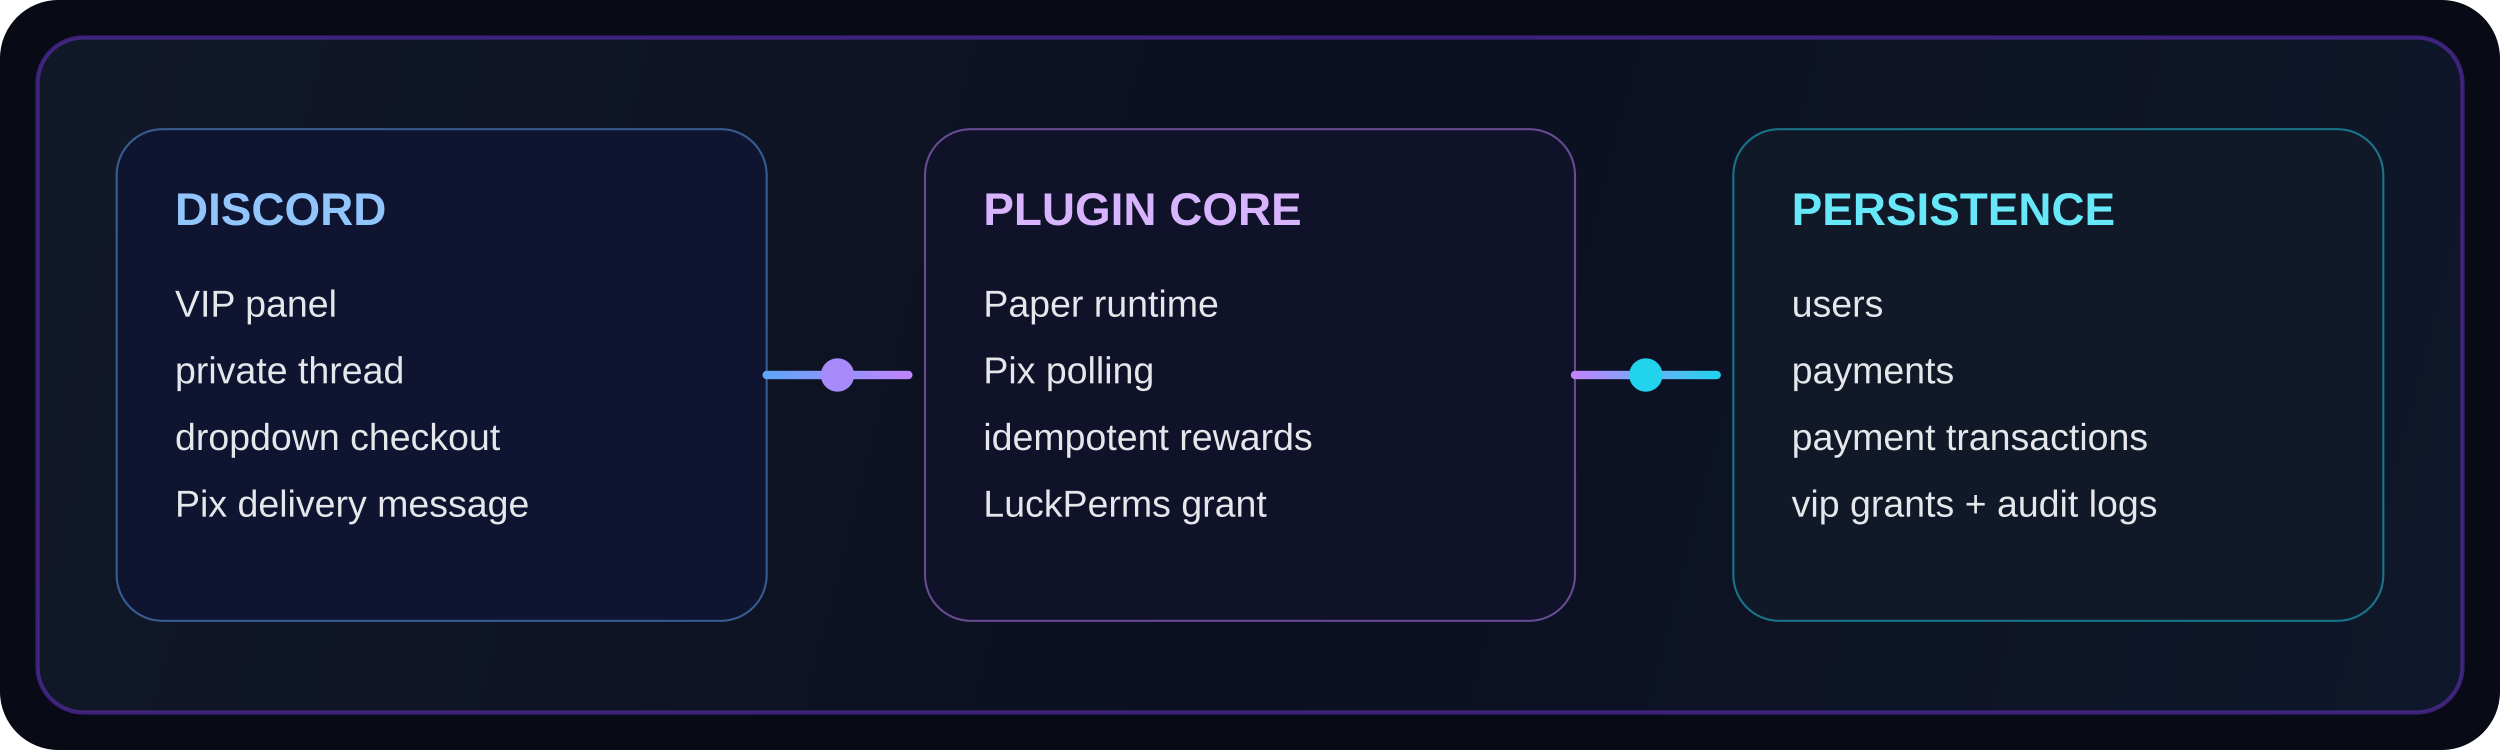
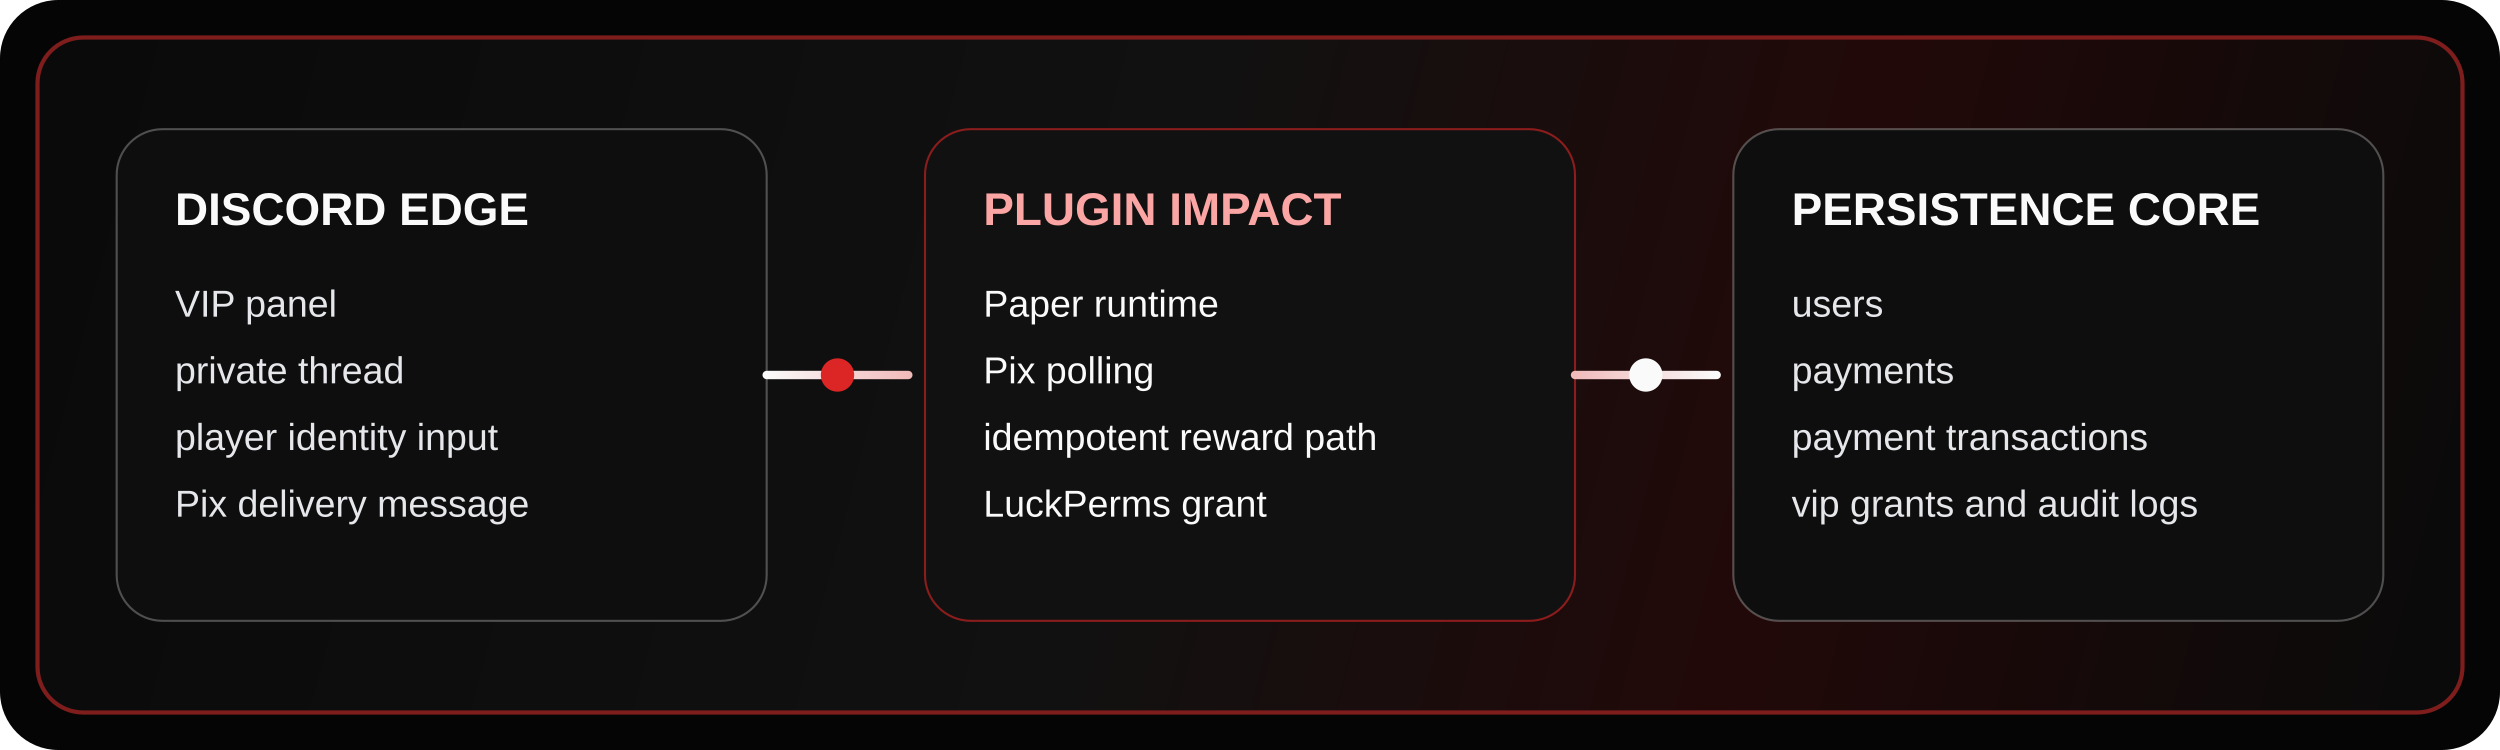
<svg xmlns="http://www.w3.org/2000/svg" width="1200" height="360" viewBox="0 0 1200 360" fill="none">
-   <rect width="1200" height="360" rx="28" fill="#080B16" />
-   <rect x="18" y="18" width="1164" height="324" rx="22" fill="url(#paint0_linear)" stroke="#7C3AED" stroke-opacity="0.45" stroke-width="2" />
-   <rect x="56" y="62" width="312" height="236" rx="22" fill="#0F1530" stroke="#60A5FA" stroke-opacity="0.5" />
-   <rect x="444" y="62" width="312" height="236" rx="22" fill="#10122A" stroke="#C084FC" stroke-opacity="0.5" />
-   <rect x="832" y="62" width="312" height="236" rx="22" fill="#111827" stroke="#22D3EE" stroke-opacity="0.5" />
-   <text x="84" y="108" fill="#93C5FD" font-family="Segoe UI, Arial, sans-serif" font-size="22" font-weight="700">DISCORD</text>
+   <rect width="1200" height="360" rx="28" fill="#050505" />
+   <rect x="18" y="18" width="1164" height="324" rx="22" fill="url(#paint0_linear)" stroke="#7F1D1D" stroke-width="2" />
+   <rect x="56" y="62" width="312" height="236" rx="22" fill="#0E0E0E" stroke="#FAFAFA" stroke-opacity="0.28" />
+   <rect x="444" y="62" width="312" height="236" rx="22" fill="#111111" stroke="#DC2626" stroke-opacity="0.6" />
+   <rect x="832" y="62" width="312" height="236" rx="22" fill="#0E0E0E" stroke="#FAFAFA" stroke-opacity="0.28" />
+   <text x="84" y="108" fill="#FAFAFA" font-family="Segoe UI, Arial, sans-serif" font-size="22" font-weight="700">DISCORD EDGE</text>
  <text x="84" y="152" fill="#E5E7EB" font-family="Segoe UI, Arial, sans-serif" font-size="18">VIP panel</text>
  <text x="84" y="184" fill="#E5E7EB" font-family="Segoe UI, Arial, sans-serif" font-size="18">private thread</text>
-   <text x="84" y="216" fill="#E5E7EB" font-family="Segoe UI, Arial, sans-serif" font-size="18">dropdown checkout</text>
+   <text x="84" y="216" fill="#E5E7EB" font-family="Segoe UI, Arial, sans-serif" font-size="18">player identity input</text>
  <text x="84" y="248" fill="#E5E7EB" font-family="Segoe UI, Arial, sans-serif" font-size="18">Pix delivery message</text>
-   <text x="472" y="108" fill="#D8B4FE" font-family="Segoe UI, Arial, sans-serif" font-size="22" font-weight="700">PLUGIN CORE</text>
-   <text x="472" y="152" fill="#E5E7EB" font-family="Segoe UI, Arial, sans-serif" font-size="18">Paper runtime</text>
-   <text x="472" y="184" fill="#E5E7EB" font-family="Segoe UI, Arial, sans-serif" font-size="18">Pix polling</text>
-   <text x="472" y="216" fill="#E5E7EB" font-family="Segoe UI, Arial, sans-serif" font-size="18">idempotent rewards</text>
-   <text x="472" y="248" fill="#E5E7EB" font-family="Segoe UI, Arial, sans-serif" font-size="18">LuckPerms grant</text>
-   <text x="860" y="108" fill="#67E8F9" font-family="Segoe UI, Arial, sans-serif" font-size="22" font-weight="700">PERSISTENCE</text>
+   <text x="472" y="108" fill="#FCA5A5" font-family="Segoe UI, Arial, sans-serif" font-size="22" font-weight="700">PLUGIN IMPACT</text>
+   <text x="472" y="152" fill="#FAFAFA" font-family="Segoe UI, Arial, sans-serif" font-size="18">Paper runtime</text>
+   <text x="472" y="184" fill="#FAFAFA" font-family="Segoe UI, Arial, sans-serif" font-size="18">Pix polling</text>
+   <text x="472" y="216" fill="#FAFAFA" font-family="Segoe UI, Arial, sans-serif" font-size="18">idempotent reward path</text>
+   <text x="472" y="248" fill="#FAFAFA" font-family="Segoe UI, Arial, sans-serif" font-size="18">LuckPerms grant</text>
+   <text x="860" y="108" fill="#FAFAFA" font-family="Segoe UI, Arial, sans-serif" font-size="22" font-weight="700">PERSISTENCE CORE</text>
  <text x="860" y="152" fill="#E5E7EB" font-family="Segoe UI, Arial, sans-serif" font-size="18">users</text>
  <text x="860" y="184" fill="#E5E7EB" font-family="Segoe UI, Arial, sans-serif" font-size="18">payments</text>
  <text x="860" y="216" fill="#E5E7EB" font-family="Segoe UI, Arial, sans-serif" font-size="18">payment transactions</text>
-   <text x="860" y="248" fill="#E5E7EB" font-family="Segoe UI, Arial, sans-serif" font-size="18">vip grants + audit logs</text>
+   <text x="860" y="248" fill="#E5E7EB" font-family="Segoe UI, Arial, sans-serif" font-size="18">vip grants and audit logs</text>
  <path d="M368 180H436" stroke="url(#paint1_linear)" stroke-width="4" stroke-linecap="round" />
-   <path d="M756 180H824" stroke="url(#paint2_linear)" stroke-width="4" stroke-linecap="round" />
-   <circle cx="402" cy="180" r="8" fill="#A78BFA" />
-   <circle cx="790" cy="180" r="8" fill="#22D3EE" />
+   <path d="M756 180H824" stroke="url(#paint1_linear)" stroke-width="4" stroke-linecap="round" />
+   <circle cx="402" cy="180" r="8" fill="#DC2626" />
+   <circle cx="790" cy="180" r="8" fill="#FAFAFA" />
  <defs>
    <linearGradient id="paint0_linear" x1="34" y1="34" x2="1166" y2="326" gradientUnits="userSpaceOnUse">
-       <stop stop-color="#111827" />
-       <stop offset="0.52" stop-color="#0B1020" />
-       <stop offset="1" stop-color="#0F172A" />
+       <stop stop-color="#0A0A0A" />
+       <stop offset="0.45" stop-color="#111111" />
+       <stop offset="0.72" stop-color="#220909" />
+       <stop offset="1" stop-color="#0A0A0A" />
    </linearGradient>
-     <linearGradient id="paint1_linear" x1="368" y1="180" x2="436" y2="180" gradientUnits="userSpaceOnUse">
-       <stop stop-color="#60A5FA" />
-       <stop offset="1" stop-color="#C084FC" />
-     </linearGradient>
-     <linearGradient id="paint2_linear" x1="756" y1="180" x2="824" y2="180" gradientUnits="userSpaceOnUse">
-       <stop stop-color="#C084FC" />
-       <stop offset="1" stop-color="#22D3EE" />
+     <linearGradient id="paint1_linear" x1="368" y1="180" x2="824" y2="180" gradientUnits="userSpaceOnUse">
+       <stop stop-color="#FAFAFA" />
+       <stop offset="0.5" stop-color="#DC2626" />
+       <stop offset="1" stop-color="#FAFAFA" />
    </linearGradient>
  </defs>
</svg>
